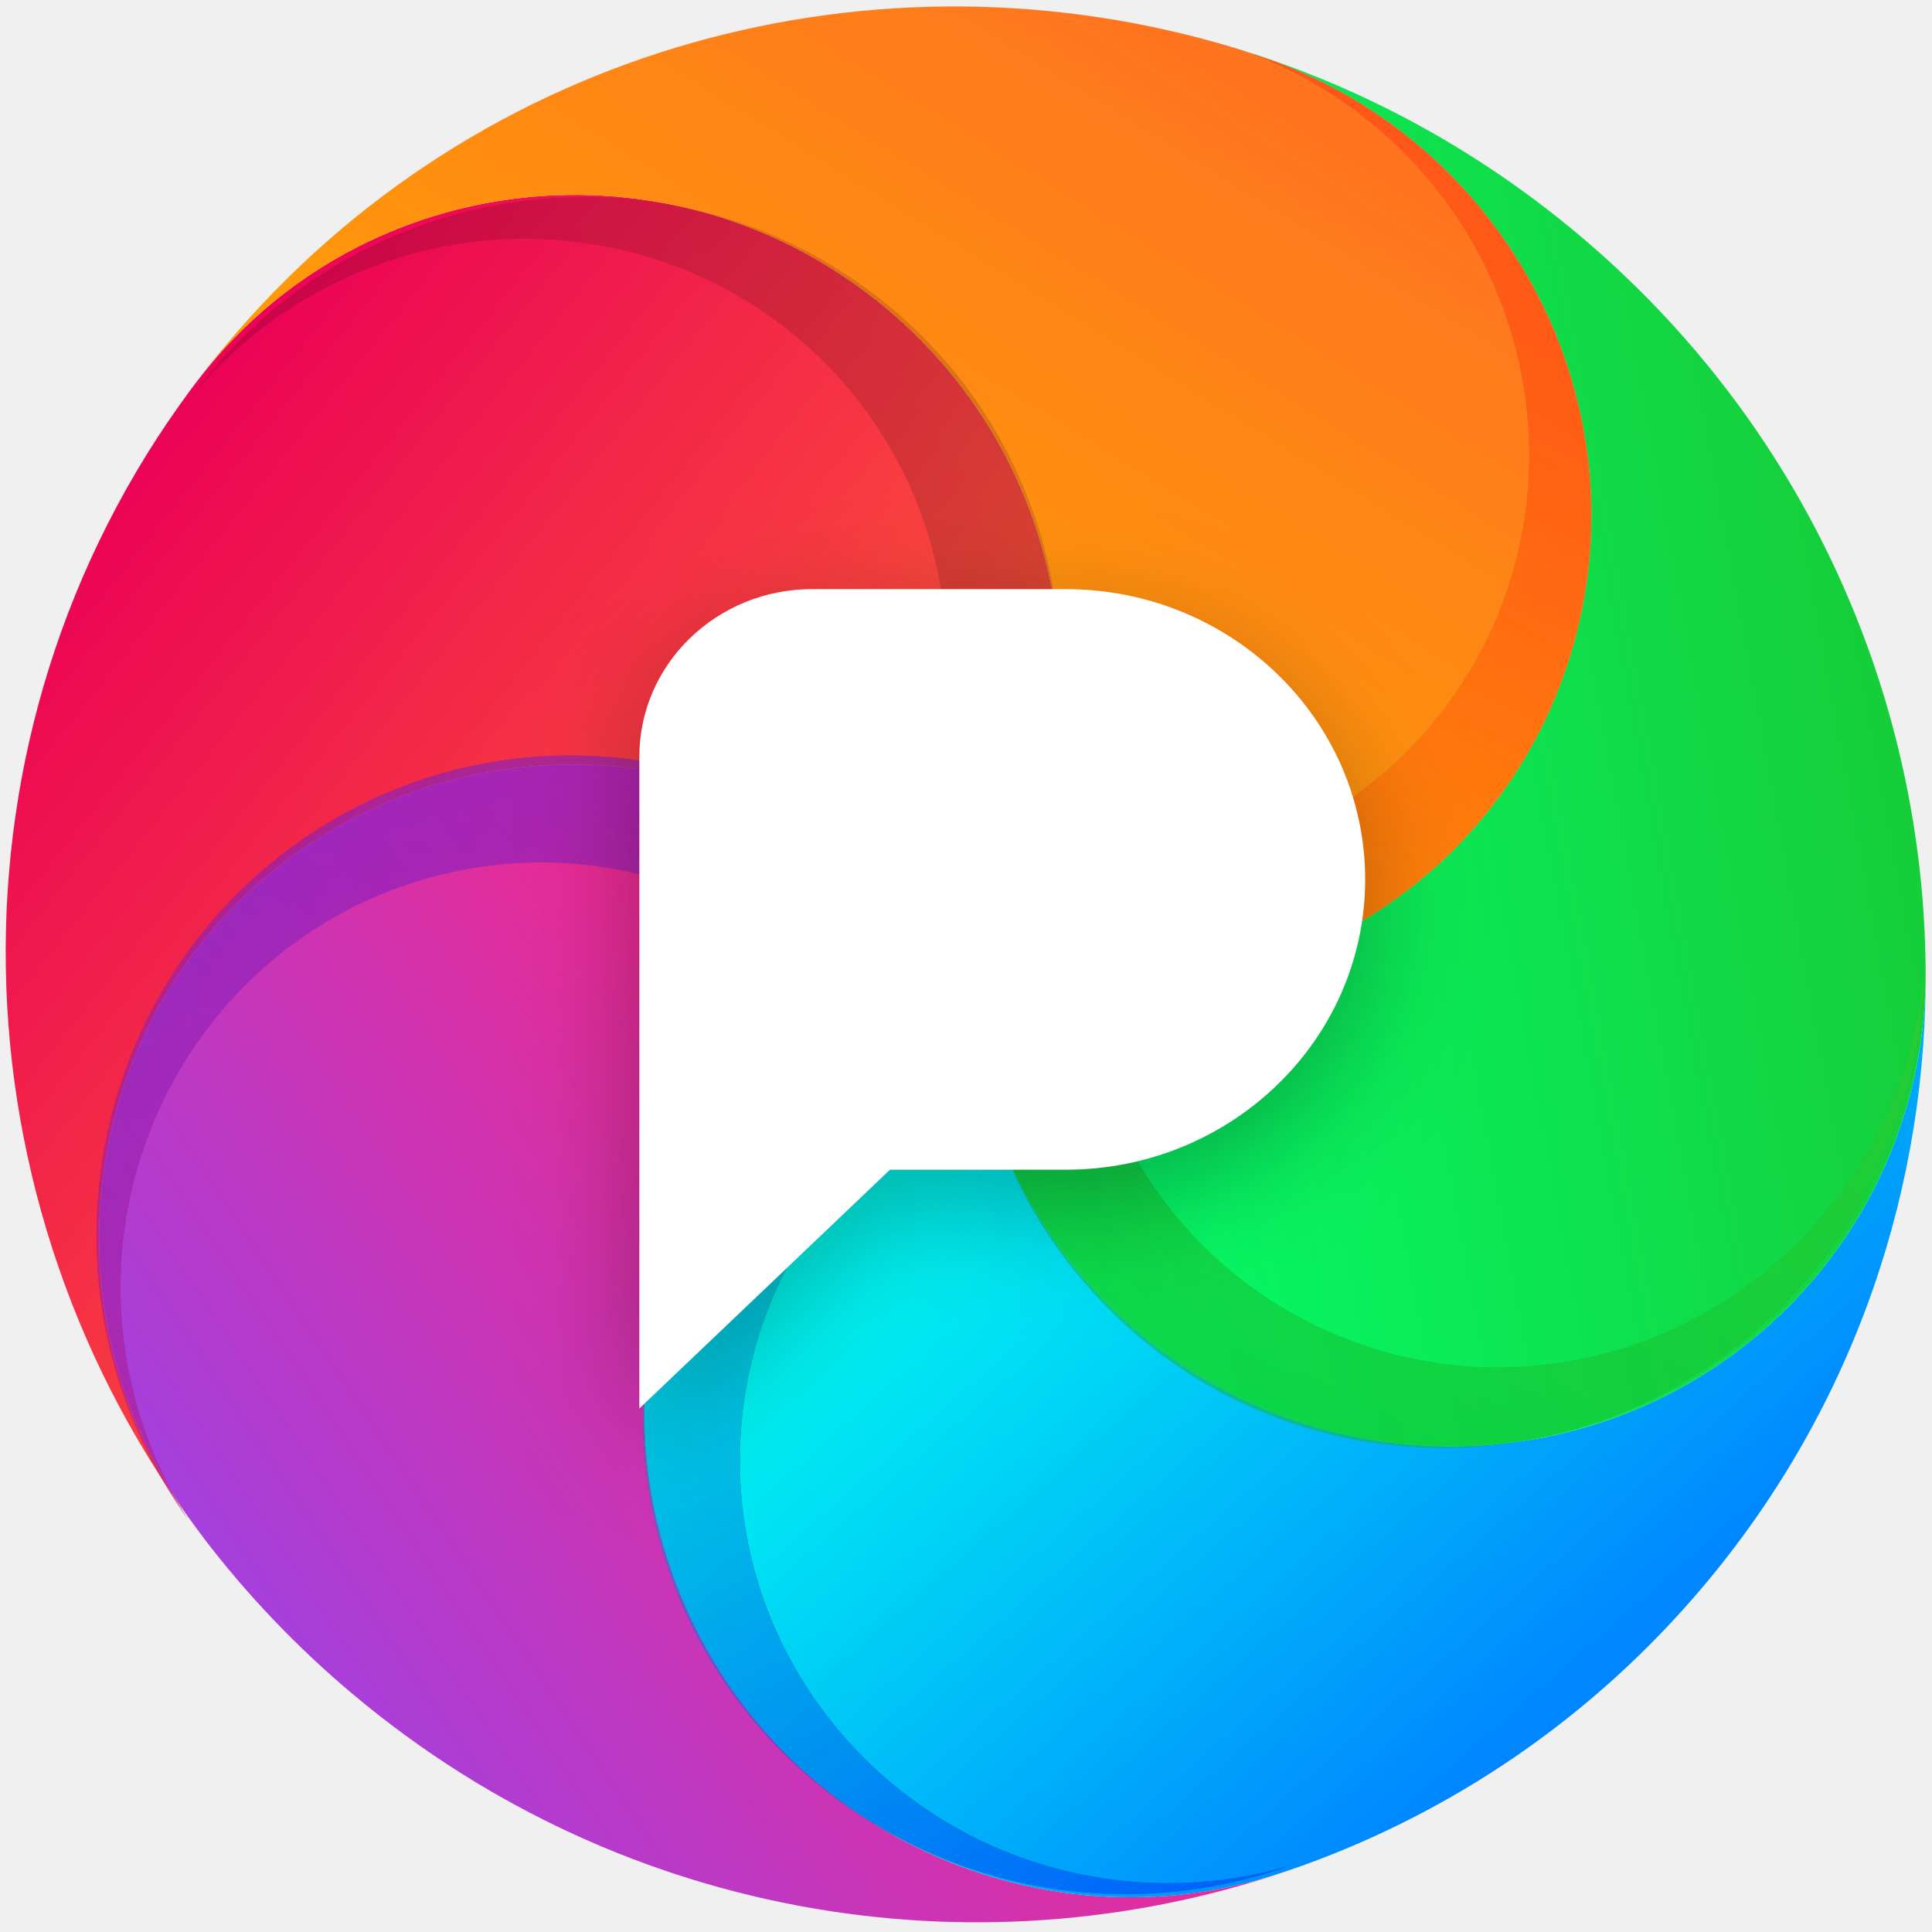
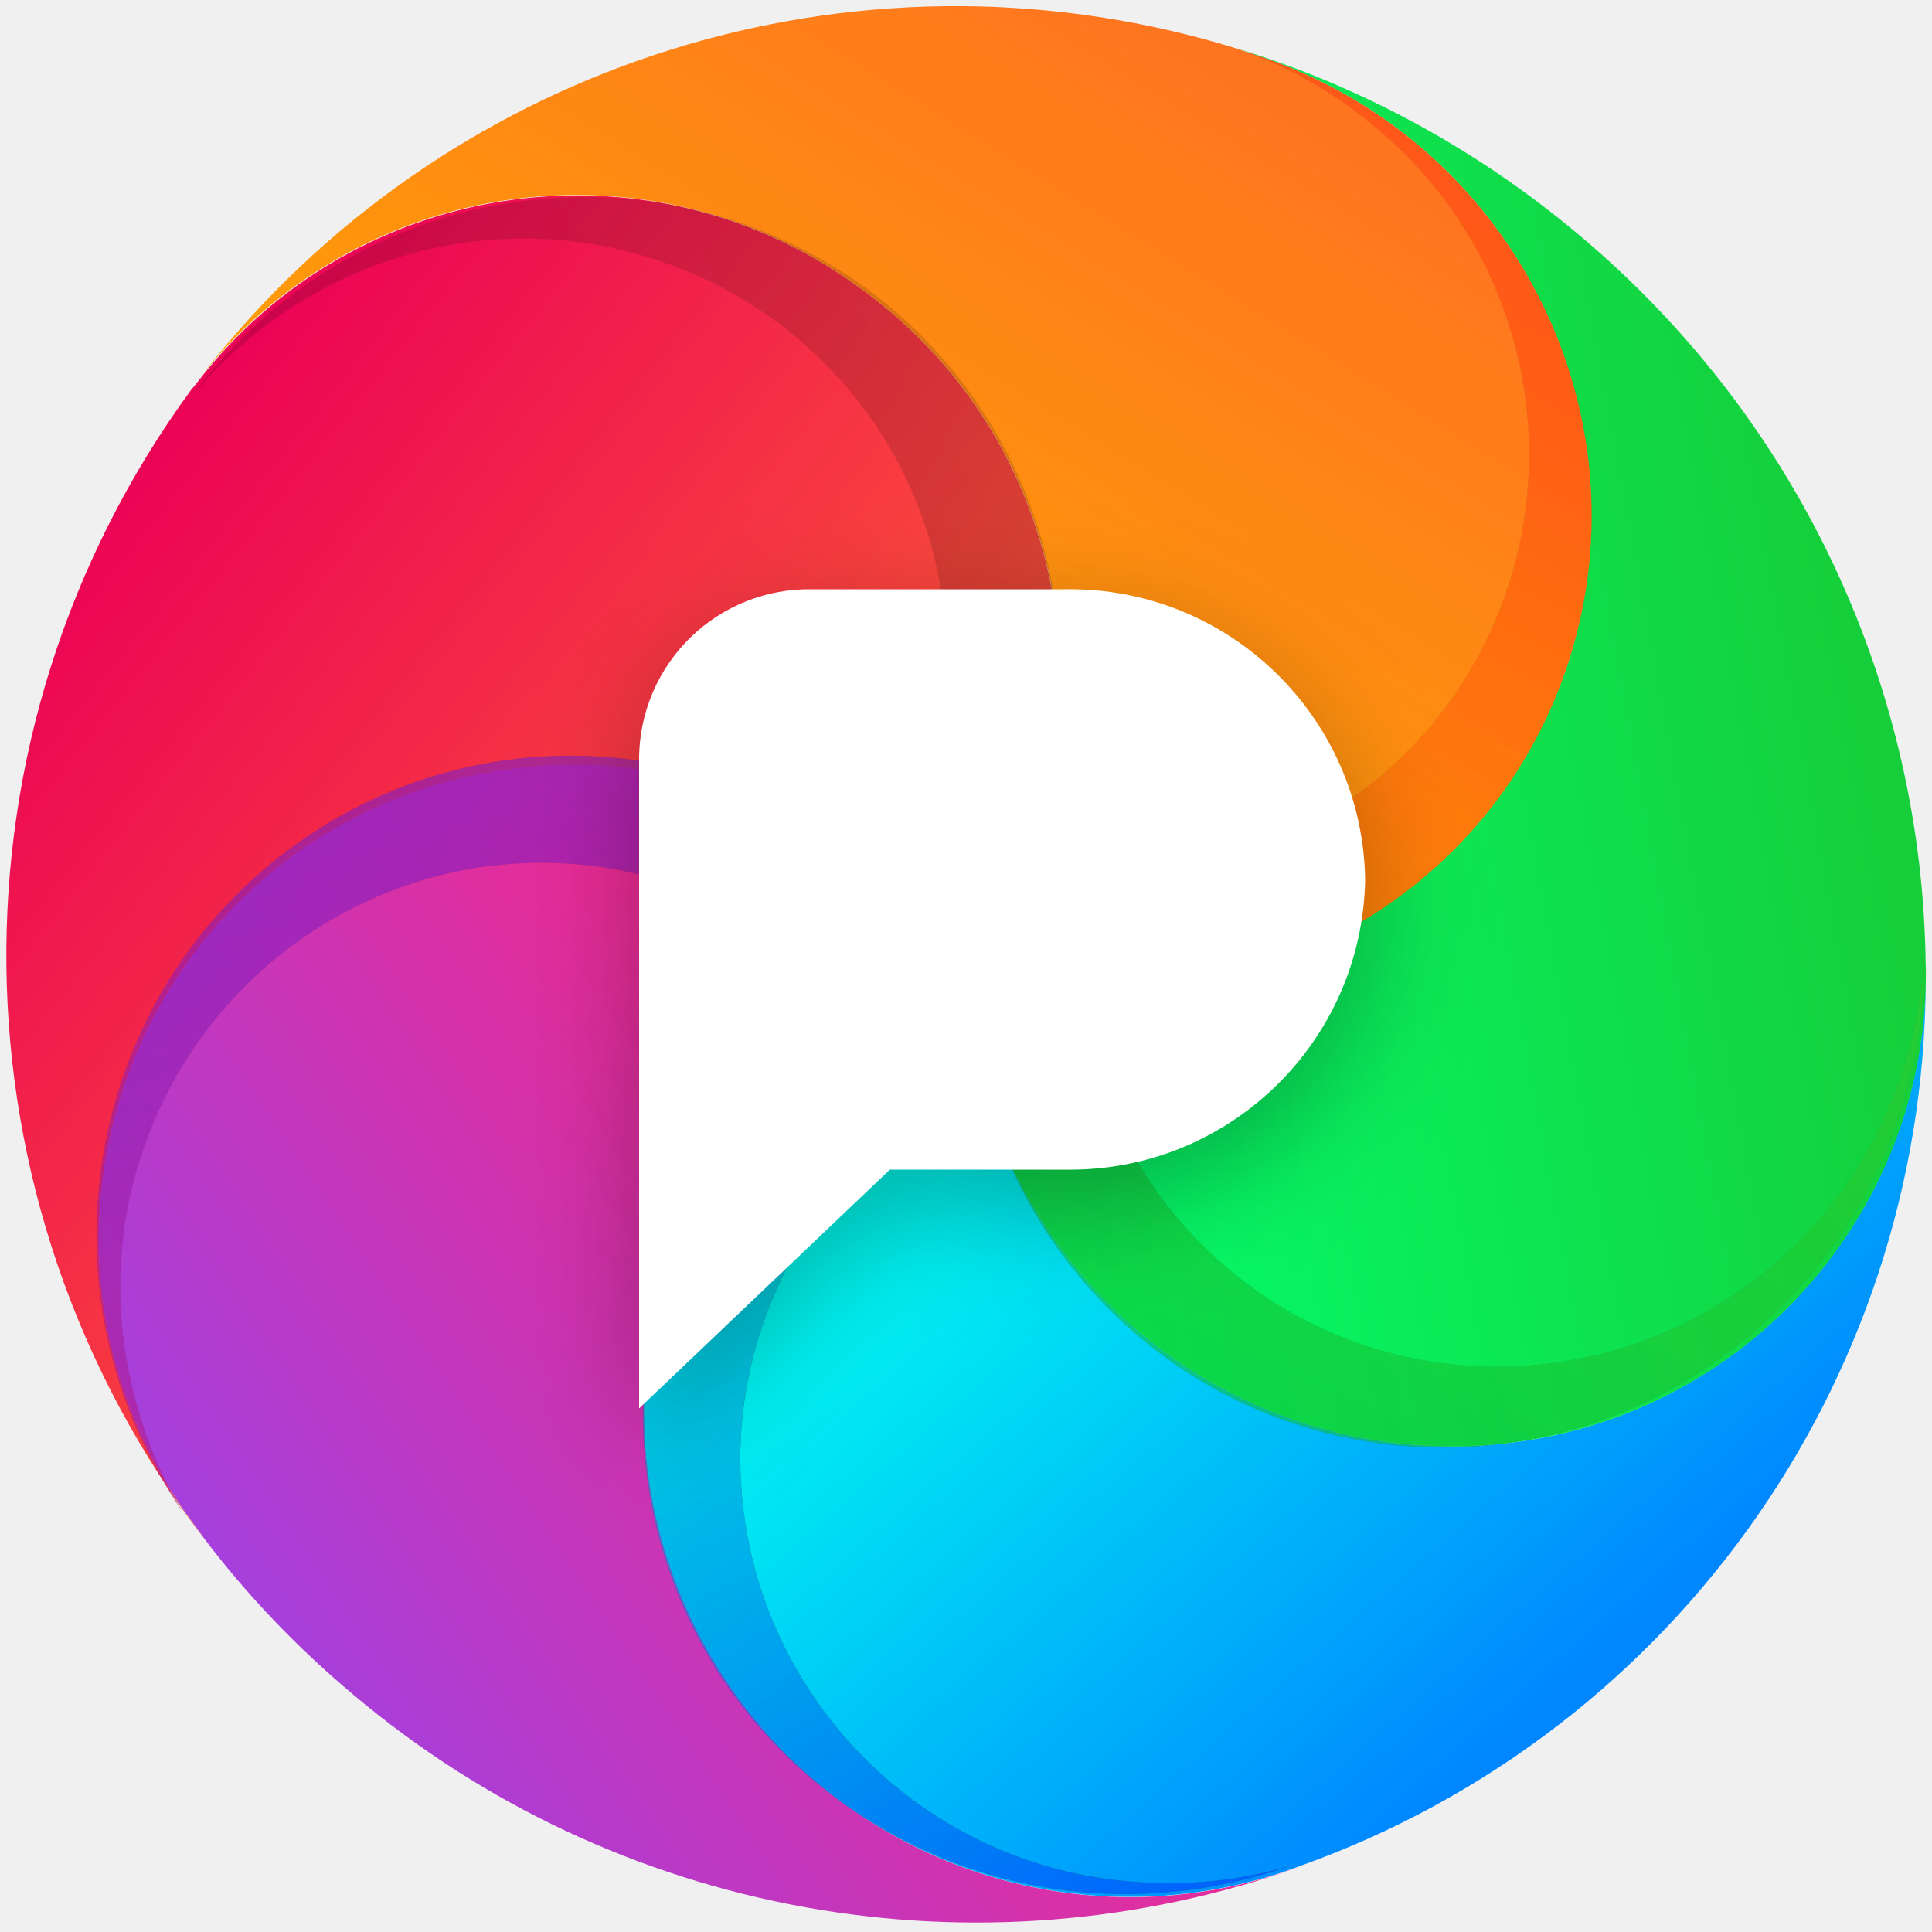
- <svg xmlns="http://www.w3.org/2000/svg" xmlns:xlink="http://www.w3.org/1999/xlink" width="50px" height="50px" viewBox="0 0 50 50" version="1.1">
+ <svg xmlns="http://www.w3.org/2000/svg" xmlns:xlink="http://www.w3.org/1999/xlink" width="50" height="50" viewBox="0 0 50 50">
  <defs>
-     <rect id="path-1" x="0" y="0.112" width="50" height="49.776" />
-     <linearGradient x1="100%" y1="55.807%" x2="0%" y2="60.118%" id="linearGradient-3">
-       <stop stop-color="#FF5C34" offset="0%" />
-       <stop stop-color="#EB0256" offset="100%" />
+     <linearGradient id="c" x1="100%" x2="0%" y1="55.81%" y2="60.12%">
+       <stop offset="0%" stop-color="#ff5c34" />
+       <stop offset="100%" stop-color="#eb0256" />
    </linearGradient>
-     <linearGradient x1="33.089%" y1="100%" x2="68.99%" y2="15.31%" id="linearGradient-4">
-       <stop stop-color="#A63FDB" offset="0%" />
-       <stop stop-color="#FF257E" offset="100%" />
+     <linearGradient id="d" x1="33.09%" x2="68.99%" y1="100%" y2="15.31%">
+       <stop offset="0%" stop-color="#a63fdb" />
+       <stop offset="100%" stop-color="#ff257e" />
    </linearGradient>
-     <linearGradient x1="14.722%" y1="50%" x2="94.315%" y2="67.526%" id="linearGradient-5">
-       <stop stop-color="#00FFF0" offset="0%" />
-       <stop stop-color="#0087FF" offset="100%" />
+     <linearGradient id="e" x1="14.72%" x2="94.32%" y1="50%" y2="67.53%">
+       <stop offset="0%" stop-color="#00fff0" />
+       <stop offset="100%" stop-color="#0087ff" />
    </linearGradient>
-     <linearGradient x1="81.226%" y1="10.013%" x2="20.815%" y2="74.492%" id="linearGradient-6">
-       <stop stop-color="#17C934" offset="0%" />
-       <stop stop-color="#03FF6E" offset="100%" />
+     <linearGradient id="f" x1="81.23%" x2="20.82%" y1="10.01%" y2="74.49%">
+       <stop offset="0%" stop-color="#17c934" />
+       <stop offset="100%" stop-color="#03ff6e" />
    </linearGradient>
-     <linearGradient x1="50%" y1="111.913%" x2="30.56%" y2="0%" id="linearGradient-7">
-       <stop stop-color="#FFB000" offset="0%" />
-       <stop stop-color="#FF7725" offset="100%" />
+     <linearGradient id="g" x1="50%" x2="30.56%" y1="111.91%" y2="0%">
+       <stop offset="0%" stop-color="#ffb000" />
+       <stop offset="100%" stop-color="#ff7725" />
    </linearGradient>
-     <path d="M25.88,24.664 C25.519,17.862 19.644,12.638 12.758,12.994 C5.873,13.351 0.583,19.153 0.944,25.954 L0.954,26.15 C0.925,25.658 0.91,25.163 0.91,24.664 C0.91,14.508 7.124,5.786 16.002,2.005 L16.526,1.796 C22.919,-0.755 30.196,2.295 32.779,8.61 C35.362,14.925 32.273,22.112 25.88,24.664 Z" id="path-8" />
-     <path d="M16.339,1.871 L16.526,1.796 C22.919,-0.755 30.196,2.295 32.779,8.61 C35.362,14.925 32.273,22.112 25.88,24.664 C25.826,23.657 25.652,22.684 25.371,21.759 C28.801,19.903 31.127,16.303 31.127,12.167 C31.127,6.131 26.172,1.237 20.061,1.237 C18.755,1.237 17.502,1.46 16.339,1.871 Z" id="path-9" />
-     <linearGradient x1="-81.365%" y1="59.623%" x2="121.418%" y2="72.058%" id="linearGradient-10">
-       <stop stop-color="#9EE85D" offset="0%" />
-       <stop stop-color="#0ED061" offset="100%" />
+     <linearGradient id="k" x1="-81.36%" x2="121.42%" y1="59.62%" y2="72.06%">
+       <stop offset="0%" stop-color="#9ee85d" />
+       <stop offset="100%" stop-color="#0ed061" />
    </linearGradient>
-     <path d="M28.379,9.27 L28.566,9.196 C34.96,6.644 42.236,9.695 44.819,16.01 C47.402,22.325 44.313,29.512 37.92,32.063 C37.867,31.056 37.693,30.084 37.412,29.159 C40.842,27.302 43.168,23.703 43.168,19.567 C43.168,13.53 38.213,8.637 32.101,8.637 C30.796,8.637 29.543,8.86 28.379,9.27 Z" id="path-11" />
-     <linearGradient x1="45.51%" y1="116.819%" x2="0%" y2="-4.038%" id="linearGradient-12">
-       <stop stop-color="#21EFE3" offset="0%" />
-       <stop stop-color="#2598FF" offset="100%" />
+     <linearGradient id="n" x1="45.51%" x2="0%" y1="116.82%" y2="-4.04%">
+       <stop offset="0%" stop-color="#21efe3" />
+       <stop offset="100%" stop-color="#2598ff" />
    </linearGradient>
-     <path d="M25.135,22.732 L25.322,22.658 C31.715,20.106 38.992,23.157 41.575,29.472 C44.158,35.787 41.069,42.974 34.676,45.525 C34.623,44.518 34.448,43.546 34.168,42.621 C37.598,40.764 39.923,37.165 39.923,33.029 C39.923,26.992 34.969,22.099 28.857,22.099 C27.551,22.099 26.298,22.322 25.135,22.732 Z" id="path-13" />
-     <linearGradient x1="100%" y1="58.207%" x2="-89.649%" y2="74.317%" id="linearGradient-14">
-       <stop stop-color="#A63FDB" offset="0%" />
-       <stop stop-color="#FF257E" offset="100%" />
+     <linearGradient id="p" x1="100%" x2="-89.65%" y1="58.21%" y2="74.32%">
+       <stop offset="0%" stop-color="#a63fdb" />
+       <stop offset="100%" stop-color="#ff257e" />
    </linearGradient>
-     <path d="M10.654,23.765 L10.841,23.69 C17.234,21.139 24.511,24.19 27.094,30.504 C29.677,36.819 26.588,44.007 20.195,46.558 C20.142,45.551 19.967,44.579 19.687,43.654 C23.117,41.797 25.442,38.198 25.442,34.062 C25.442,28.025 20.488,23.131 14.376,23.131 C13.07,23.131 11.817,23.355 10.654,23.765 Z" id="path-15" />
-     <path d="M5.546,10.697 L5.733,10.623 C12.126,8.071 19.403,11.122 21.986,17.437 C24.569,23.752 21.48,30.939 15.087,33.49 C15.033,32.483 14.859,31.511 14.578,30.586 C18.008,28.729 20.334,25.13 20.334,20.994 C20.334,14.957 15.379,10.064 9.268,10.064 C7.962,10.064 6.709,10.287 5.546,10.697 Z" id="path-16" />
-     <path d="M35.632,42.373 L40.177,42.373 C44.458,42.373 47.929,39.009 47.929,34.86 C47.929,30.711 44.458,27.347 40.177,27.347 L33.617,27.347 C31.147,27.347 29.145,29.288 29.145,31.682 L29.145,48.552 L35.632,42.373 Z" id="path-17" />
-     <filter x="-26.6%" y="-18.9%" width="153.2%" height="147.2%" filterUnits="objectBoundingBox" id="filter-18">
-       <feOffset dx="0" dy="1" in="SourceAlpha" result="shadowOffsetOuter1" />
-       <feGaussianBlur stdDeviation="1.5" in="shadowOffsetOuter1" result="shadowBlurOuter1" />
-       <feColorMatrix values="0 0 0 0 0   0 0 0 0 0   0 0 0 0 0  0 0 0 0.299 0" type="matrix" in="shadowBlurOuter1" />
+     <path id="a" d="M0 .11h50v49.78H0z" />
+     <path id="h" d="M25.88 24.66A12.43 12.43 0 0 0 12.76 13 12.4 12.4 0 0 0 .94 25.95l.01.2q-.04-.74-.04-1.49A24.7 24.7 0 0 1 16.01 2l.52-.2c6.39-2.56 13.67.5 16.25 6.81s-.5 13.5-6.9 16.05" />
+     <path id="i" d="m16.34 1.87.19-.07c6.39-2.56 13.67.5 16.25 6.81s-.5 13.5-6.9 16.05q-.09-1.51-.5-2.9a10.9 10.9 0 0 0 5.75-9.6A11 11 0 0 0 20.06 1.25q-1.96 0-3.72.63" />
+     <path id="j" d="m28.38 9.27.19-.07c6.39-2.56 13.67.5 16.25 6.81s-.5 13.5-6.9 16.05q-.08-1.51-.5-2.9a10.9 10.9 0 0 0 5.75-9.6A11 11 0 0 0 32.1 8.65q-1.96 0-3.72.63" />
+     <path id="m" d="m25.14 22.73.18-.07c6.4-2.55 13.67.5 16.25 6.81 2.59 6.32-.5 13.5-6.9 16.06q-.08-1.52-.5-2.9a10.9 10.9 0 0 0 5.75-9.6A11 11 0 0 0 28.86 22.1q-1.96 0-3.72.63" />
+     <path id="o" d="m10.65 23.76.2-.07c6.38-2.55 13.66.5 16.24 6.81 2.59 6.32-.5 13.5-6.9 16.06q-.08-1.51-.5-2.9a10.9 10.9 0 0 0 5.75-9.6 11 11 0 0 0-11.06-10.93q-1.97 0-3.73.63" />
+     <path id="q" d="m5.55 10.7.18-.08c6.4-2.55 13.67.5 16.26 6.82a12.3 12.3 0 0 1-6.9 16.05q-.09-1.51-.51-2.9a10.9 10.9 0 0 0 5.75-9.6A11 11 0 0 0 9.27 10.06q-1.96.01-3.72.64" />
+     <path id="r" d="M35.63 42.37h4.55a7.64 7.64 0 0 0 7.75-7.51 7.64 7.64 0 0 0-7.75-7.51h-6.56a4.4 4.4 0 0 0-4.48 4.33v16.87z" />
+     <filter id="s" width="153.2%" height="147.2%" x="-26.6%" y="-18.9%" filterUnits="objectBoundingBox">
+       <feOffset dy="1" in="SourceAlpha" result="shadowOffsetOuter1" />
+       <feGaussianBlur in="shadowOffsetOuter1" result="shadowBlurOuter1" stdDeviation="1.5" />
+       <feColorMatrix in="shadowBlurOuter1" values="0 0 0 0 0 0 0 0 0 0 0 0 0 0 0 0 0 0 0.299 0" />
    </filter>
  </defs>
-   <g id="Page-1" stroke="none" stroke-width="1" fill="none" fill-rule="evenodd">
-     <g id="icon-copy-9">
-       <g id="Group">
-         <mask id="mask-2" fill="white">
-           <use xlink:href="#path-1" />
-         </mask>
-         <g id="Rectangle" />
-         <g id="Group-12" mask="url(#mask-2)">
-           <g transform="translate(-12.59854, -12.10062)">
-             <g id="Group-5" stroke-width="1" fill-rule="evenodd" transform="translate(37.29881, 37.25329) rotate(40) translate(-37.29881, -37.25329) translate(11.51756, 12.25329)">
-               <path d="M25.88,24.664 C19.189,23.016 12.413,27.037 10.745,33.646 C9.077,40.254 13.148,46.947 19.839,48.595 L20.345,48.719 C9.691,46.338 1.621,37.228 0.954,26.15 L0.944,25.954 C0.583,19.153 5.873,13.351 12.758,12.994 C19.644,12.638 25.519,17.862 25.88,24.664 Z" id="Combined-Shape" fill="url(#linearGradient-3)" />
-               <path d="M25.88,24.664 C22.328,30.502 24.241,38.078 30.151,41.585 C36.061,45.093 43.732,43.204 47.283,37.366 L47.518,36.98 C43.203,44.36 35.129,49.327 25.88,49.327 C23.978,49.327 22.125,49.117 20.345,48.719 L19.839,48.595 C13.148,46.947 9.077,40.254 10.745,33.646 C12.413,27.037 19.189,23.016 25.88,24.664 Z" id="Combined-Shape-Copy-6" fill="url(#linearGradient-4)" />
-               <path d="M25.88,24.664 C30.312,29.881 38.187,30.561 43.469,26.184 C48.751,21.806 49.44,14.027 45.008,8.81 L44.906,8.691 C48.613,12.994 50.849,18.571 50.849,24.664 C50.849,29.149 49.637,33.356 47.518,36.98 L47.283,37.366 C43.732,43.204 36.061,45.093 30.151,41.585 C24.241,38.078 22.328,30.502 25.88,24.664 Z" id="Combined-Shape-Copy-5" fill="url(#linearGradient-5)" />
-               <path d="M25.88,24.664 C32.273,22.112 35.362,14.925 32.779,8.61 C30.196,2.295 22.919,-0.755 16.526,1.796 L16.002,2.005 C19.032,0.715 22.371,0 25.88,0 C33.502,0 40.326,3.373 44.906,8.691 L45.008,8.81 C49.44,14.027 48.751,21.806 43.469,26.184 C38.187,30.561 30.312,29.881 25.88,24.664 Z" id="Combined-Shape-Copy-4" fill="url(#linearGradient-6)" />
-               <g id="Combined-Shape-Copy-3" fill="url(#linearGradient-7)">
-                 <use xlink:href="#path-8" />
-                 <use fill-opacity="0.1" style="mix-blend-mode: multiply;" xlink:href="#path-8" />
-               </g>
-               <g id="Combined-Shape" opacity="0.505">
-                 <use fill="url(#linearGradient-7)" xlink:href="#path-9" />
-                 <use fill-opacity="0.496" fill="#000000" style="mix-blend-mode: overlay;" xlink:href="#path-9" />
-               </g>
-               <g id="Combined-Shape-Copy-7" opacity="0.544" transform="translate(37.05553, 20.1788) rotate(72) translate(-37.05553, -20.1788) ">
-                 <use fill="url(#linearGradient-10)" xlink:href="#path-11" />
-                 <use fill-opacity="0.5" fill="#000000" style="mix-blend-mode: overlay;" xlink:href="#path-11" />
-               </g>
-               <g id="Combined-Shape-Copy-8" opacity="0.562" transform="translate(33.81132, 33.641) rotate(143) translate(-33.81132, -33.641) ">
-                 <use fill="url(#linearGradient-12)" xlink:href="#path-13" />
-                 <use fill="#000000" style="mix-blend-mode: overlay;" xlink:href="#path-13" />
-               </g>
-               <g id="Combined-Shape-Copy-9" opacity="0.584" transform="translate(19.33017, 34.67347) rotate(217) translate(-19.33017, -34.67347) ">
-                 <use fill="url(#linearGradient-14)" xlink:href="#path-15" />
-                 <use fill-opacity="0.503" fill="#000000" style="mix-blend-mode: overlay;" xlink:href="#path-15" />
-               </g>
-               <g id="Combined-Shape-Copy-10" opacity="0.18" transform="translate(14.22193, 21.60585) rotate(-71) translate(-14.22193, -21.60585) ">
-                 <use fill="url(#linearGradient-3)" xlink:href="#path-16" />
-                 <use fill-opacity="0.773" fill="#000000" style="mix-blend-mode: multiply;" xlink:href="#path-16" />
-               </g>
-             </g>
-             <g id="Path-6-Copy-2" fill-rule="nonzero">
-               <use fill="black" fill-opacity="1" filter="url(#filter-18)" xlink:href="#path-17" />
-               <use fill="#FFFFFF" xlink:href="#path-17" />
-             </g>
-           </g>
-         </g>
+   <g fill="none" fill-rule="evenodd">
+     <mask id="b" fill="#fff">
+       <use xlink:href="#a" />
+     </mask>
+     <g mask="url(#b)">
+       <path fill="url(#c)" d="M25.88 24.66a12.5 12.5 0 0 0-15.13 8.99 12.3 12.3 0 0 0 9.09 14.94l.5.13A24.8 24.8 0 0 1 .96 26.15v-.2A12.4 12.4 0 0 1 12.74 13a12.43 12.43 0 0 1 13.13 11.67" transform="rotate(40 25.03 23.6)" />
+       <path fill="url(#d)" d="M25.88 24.66a12.25 12.25 0 0 0 4.27 16.93 12.57 12.57 0 0 0 17.13-4.22l.24-.39a25 25 0 0 1-21.64 12.35q-2.85 0-5.53-.61l-.51-.13a12.3 12.3 0 0 1-9.1-14.94 12.5 12.5 0 0 1 15.14-8.99" transform="rotate(40 25.03 23.6)" />
+       <path fill="url(#e)" d="M25.88 24.66a12.6 12.6 0 0 0 17.59 1.52A12.23 12.23 0 0 0 45 8.81l-.1-.12a24.4 24.4 0 0 1 2.6 28.29l-.23.39a12.57 12.57 0 0 1-17.13 4.22 12.25 12.25 0 0 1-4.27-16.93" transform="rotate(40 25.03 23.6)" />
+       <path fill="url(#f)" d="M25.88 24.66a12.3 12.3 0 0 0 6.9-16.05A12.54 12.54 0 0 0 16.53 1.8L16 2c3.03-1.29 6.37-2 9.88-2 7.62 0 14.45 3.37 19.03 8.7l.1.11c4.43 5.22 3.74 13-1.54 17.37a12.6 12.6 0 0 1-17.59-1.52" transform="rotate(40 25.03 23.6)" />
+       <g fill="url(#g)" transform="rotate(40 25.03 23.6)">
+         <use xlink:href="#h" />
+         <use xlink:href="#h" fill-opacity=".1" style="mix-blend-mode:multiply" />
+       </g>
+       <g opacity=".5" transform="rotate(40 25.03 23.6)">
+         <use xlink:href="#i" fill="url(#g)" />
+         <use xlink:href="#i" fill="#000" fill-opacity=".5" style="mix-blend-mode:overlay" />
+       </g>
+       <g opacity=".54" transform="rotate(112 33.87 24.23)">
+         <use xlink:href="#j" fill="url(#k)" />
+         <use xlink:href="#j" fill="#000" fill-opacity=".5" style="mix-blend-mode:overlay" />
+       </g>
+       <g opacity=".56" transform="rotate(183 29.6 35.4)">
+         <use xlink:href="#m" fill="url(#n)" />
+         <use xlink:href="#m" fill="#000" style="mix-blend-mode:overlay" />
+       </g>
+       <g opacity=".58" transform="rotate(257 13.95 33.85)">
+         <use xlink:href="#o" fill="url(#p)" />
+         <use xlink:href="#o" fill="#000" fill-opacity=".5" style="mix-blend-mode:overlay" />
+       </g>
+       <g opacity=".18" transform="rotate(-31 4.44 11.5)">
+         <use xlink:href="#q" fill="url(#c)" />
+         <use xlink:href="#q" fill="#000" fill-opacity=".77" style="mix-blend-mode:multiply" />
+       </g>
+       <g fill-rule="nonzero" transform="translate(-12.6 -12.1)">
+         <use xlink:href="#r" fill="#000" filter="url(#s)" />
+         <use xlink:href="#r" fill="#fff" />
      </g>
    </g>
  </g>
</svg>
